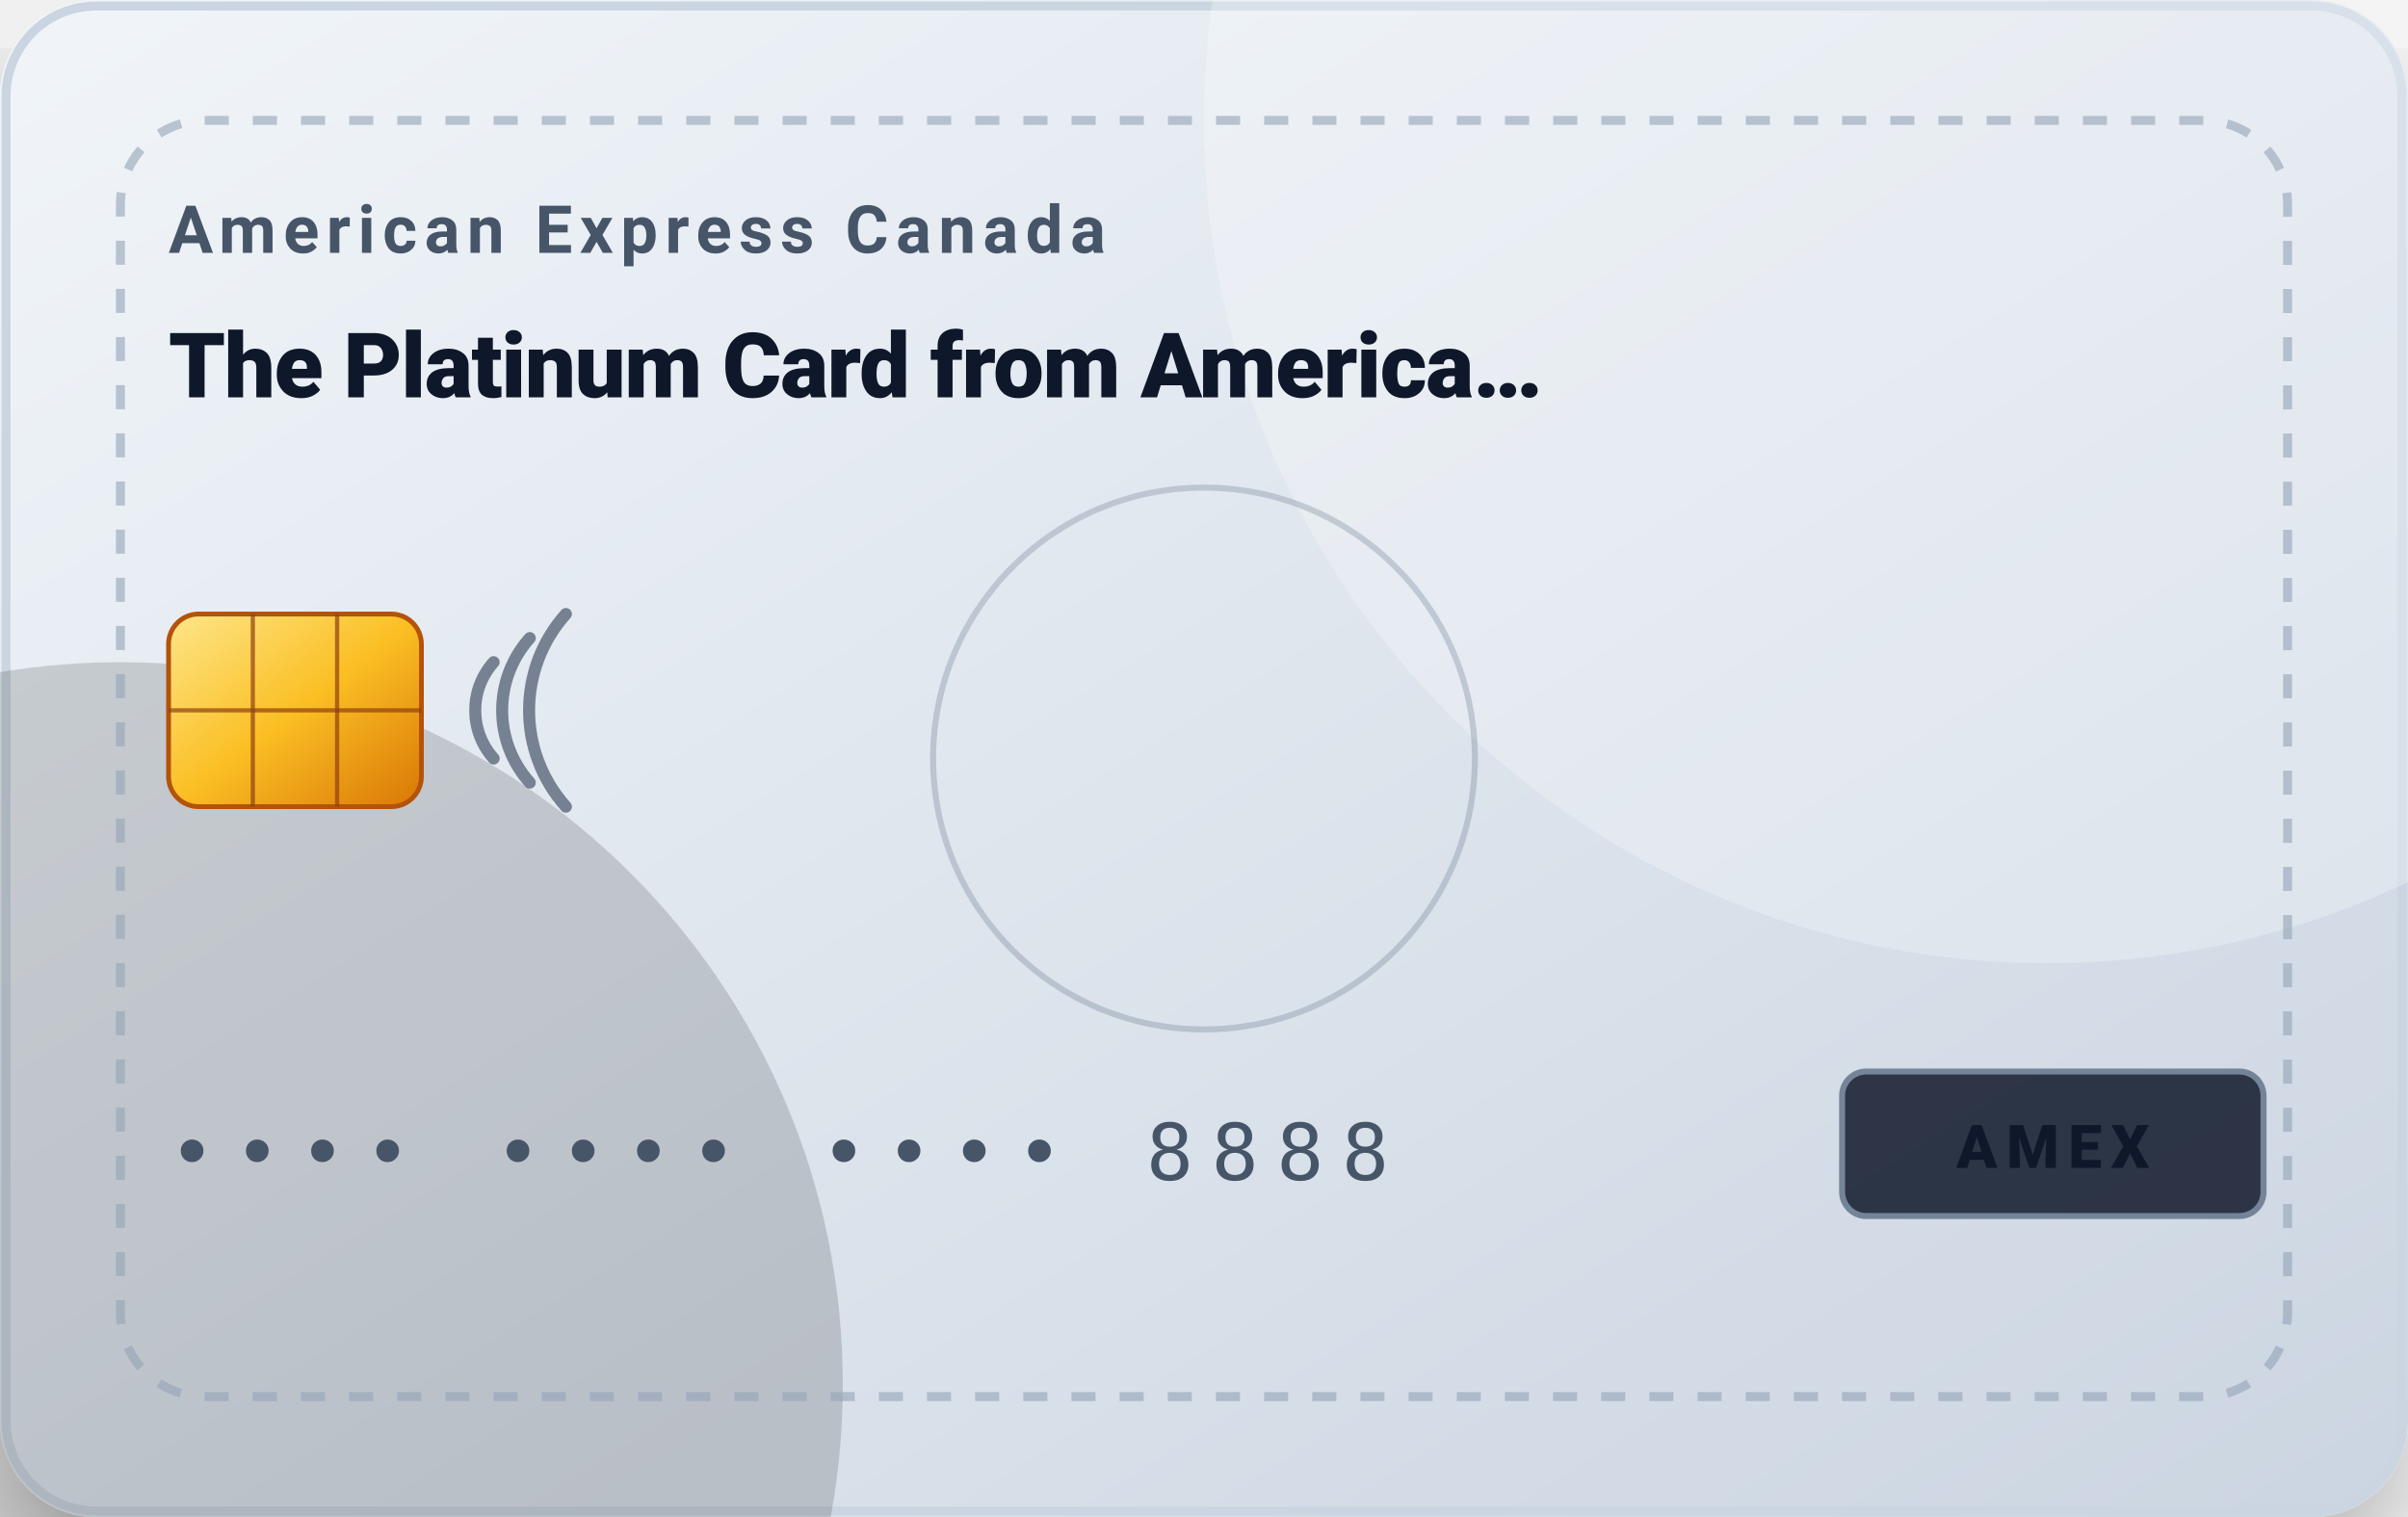
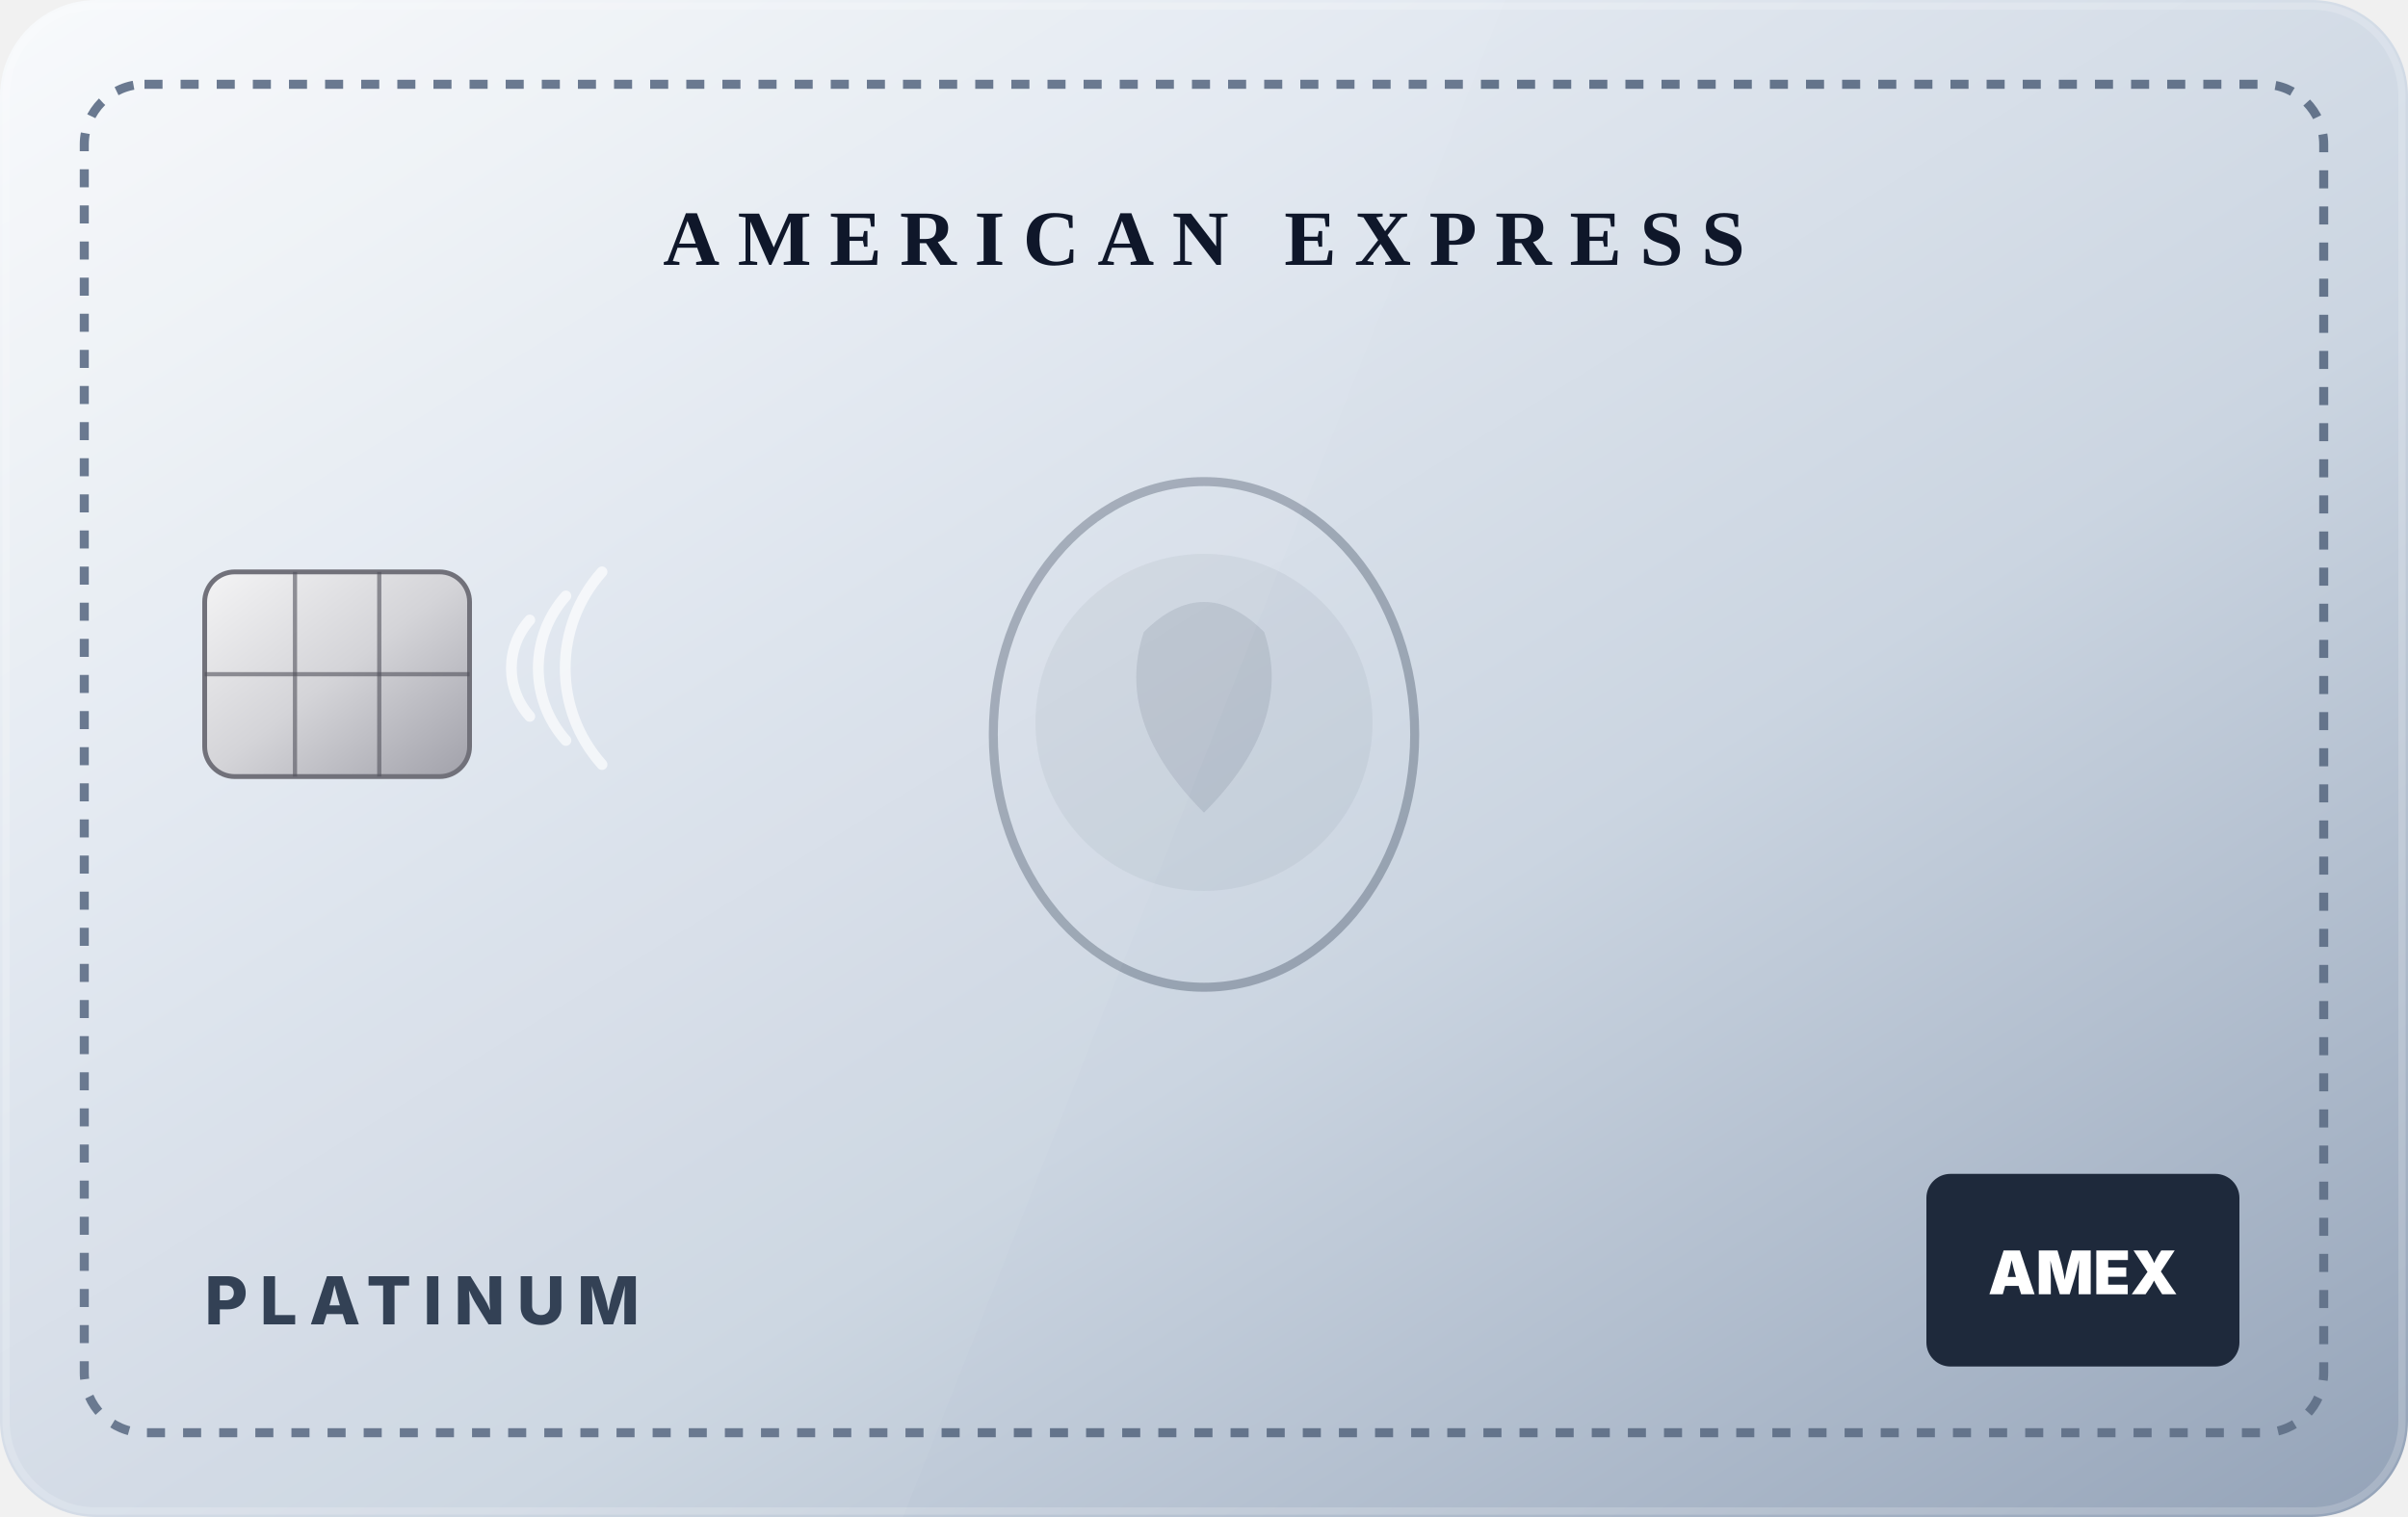
<svg xmlns="http://www.w3.org/2000/svg" viewBox="0 0 400 252" width="400" height="252">
  <defs>
-     <linearGradient id="cardBg-amex-platinum" x1="0%" y1="0%" x2="100%" y2="100%">
-       <stop offset="0%" stop-color="#f1f5f9" />
-       <stop offset="100%" stop-color="#cbd5e1" />
+     <linearGradient id="platBg" x1="0%" y1="0%" x2="100%" y2="100%">
+       <stop offset="0%" stop-color="#f8fafc" />
+       <stop offset="30%" stop-color="#e2e8f0" />
+       <stop offset="60%" stop-color="#cbd5e1" />
+       <stop offset="100%" stop-color="#94a3b8" />
    </linearGradient>
-     <linearGradient id="chipGrad" x1="0%" y1="0%" x2="100%" y2="100%">
+   </defs>
+   <rect width="400" height="252" rx="16" fill="url(#platBg)" />
+   <rect x="14" y="14" width="372" height="224" rx="10" fill="none" stroke="#64748b" stroke-width="1.5" stroke-dasharray="3 3" />
+   <g transform="translate(160, 80)" opacity="0.35">
+     <ellipse cx="40" cy="42" rx="35" ry="42" fill="none" stroke="#334155" stroke-width="1.5" />
+     <circle cx="40" cy="40" r="28" fill="#475569" opacity="0.2" />
+     <path d="M 30 25 Q 40 15 50 25 Q 55 40 40 55 Q 25 40 30 25 Z" fill="#334155" opacity="0.4" />
+   </g>
+   <rect width="398" height="250" x="1" y="1" rx="15" fill="none" stroke="rgba(255,255,255,0.18)" stroke-width="1.2" />
+   <path d="M 0 0 L 250 0 L 150 252 L 0 252 Z" fill="#ffffff" opacity="0.04" />
+   <g transform="translate(34, 95)">
+     <rect width="44" height="34" rx="5" fill="url(#chipSilver)" stroke="#71717a" stroke-width="0.8" />
+     <line x1="15" y1="0" x2="15" y2="34" stroke="#52525b" stroke-width="0.7" opacity="0.6" />
+     <line x1="29" y1="0" x2="29" y2="34" stroke="#52525b" stroke-width="0.7" opacity="0.6" />
+     <line x1="0" y1="17" x2="44" y2="17" stroke="#52525b" stroke-width="0.7" opacity="0.6" />
+   </g>
+   <g transform="translate(88, 103)" stroke="#ffffff" stroke-width="1.8" fill="none" stroke-linecap="round" opacity="0.65">
+     <path d="M 0 16 A 12 12 0 0 1 0 0" />
+     <path d="M 6 20 A 18 18 0 0 1 6 -4" />
+     <path d="M 12 24 A 24 24 0 0 1 12 -8" />
+   </g>
+   <text x="200" y="44" font-family="'Times New Roman', serif" font-size="13" font-weight="900" fill="#0f172a" letter-spacing="3" text-anchor="middle">AMERICAN EXPRESS</text>
+   <text x="34" y="220" font-family="-apple-system, sans-serif" font-size="11" font-weight="800" fill="#334155" letter-spacing="2">PLATINUM</text>
+   <g transform="translate(320, 195)">
+     <rect width="52" height="32" rx="4" fill="#1e293b" />
+     <text x="26" y="20" font-family="-apple-system, sans-serif" font-size="10" font-weight="900" fill="#ffffff" text-anchor="middle">AMEX</text>
+   </g>
+   <defs>
+     <linearGradient id="chipSilver" x1="0%" y1="0%" x2="100%" y2="100%">
+       <stop offset="0%" stop-color="#f4f4f5" />
+       <stop offset="50%" stop-color="#d4d4d8" />
+       <stop offset="100%" stop-color="#a1a1aa" />
+     </linearGradient>
+     <linearGradient id="chipGold" x1="0%" y1="0%" x2="100%" y2="100%">
      <stop offset="0%" stop-color="#fde68a" />
      <stop offset="50%" stop-color="#fbbf24" />
      <stop offset="100%" stop-color="#d97706" />
    </linearGradient>
-     <filter id="shadow" x="-5%" y="-5%" width="110%" height="110%">
-       <feDropShadow dx="0" dy="8" stdDeviation="12" flood-color="#000000" flood-opacity="0.35" />
-     </filter>
  </defs>
-   <rect width="400" height="252" rx="16" fill="url(#cardBg-amex-platinum)" filter="url(#shadow)" />
-   <rect width="398" height="250" x="1" y="1" rx="15" fill="none" stroke="#cbd5e1" stroke-width="1.5" />
-   <circle cx="340" cy="20" r="140" fill="white" opacity="0.25" />
-   <circle cx="20" cy="230" r="120" fill="black" opacity="0.15" />
-   <rect x="20" y="20" width="360" height="212" rx="14" fill="none" stroke="#94a3b8" stroke-width="1.5" stroke-dasharray="4 4" opacity="0.6" />
-   <circle cx="200" cy="126" r="45" fill="none" stroke="#64748b" stroke-width="1" opacity="0.3" />
-   <text x="28" y="42" font-family="-apple-system, BlinkMacSystemFont, 'Segoe UI', Roboto, sans-serif" font-size="11" font-weight="700" letter-spacing="1.2" fill="#475569" text-transform="uppercase">
-     American Express Canada
-   </text>
-   <text x="28" y="66" font-family="-apple-system, BlinkMacSystemFont, 'Segoe UI', Roboto, sans-serif" font-size="15" font-weight="800" letter-spacing="-0.2" fill="#0f172a">
-     The Platinum Card from America…
-   </text>
-   <g transform="translate(28, 102)">
-     <rect width="42" height="32" rx="5" fill="url(#chipGrad)" stroke="#b45309" stroke-width="0.8" />
-     <line x1="14" y1="0" x2="14" y2="32" stroke="#92400e" stroke-width="0.7" opacity="0.7" />
-     <line x1="28" y1="0" x2="28" y2="32" stroke="#92400e" stroke-width="0.7" opacity="0.7" />
-     <line x1="0" y1="16" x2="42" y2="16" stroke="#92400e" stroke-width="0.7" opacity="0.7" />
-   </g>
-   <g transform="translate(82, 110)" stroke="#475569" stroke-width="2" fill="none" stroke-linecap="round" opacity="0.7">
-     <path d="M 0 16 A 12 12 0 0 1 0 0" />
-     <path d="M 6 20 A 18 18 0 0 1 6 -4" />
-     <path d="M 12 24 A 24 24 0 0 1 12 -8" />
-   </g>
-   <text x="28" y="196" font-family="'SF Mono', Menlo, Monaco, Consolas, monospace" font-size="13" letter-spacing="3" fill="#475569">
-     •••• •••• •••• 8888
-   </text>
-   <g transform="translate(310, 192)">
-     <rect x="-4" y="-14" width="70" height="24" rx="4" fill="#0f172a" stroke="#64748b" stroke-width="1" opacity="0.85" />
-     <text x="31" y="2" font-family="-apple-system, BlinkMacSystemFont, 'Segoe UI', Roboto, sans-serif" font-size="10" font-weight="900" letter-spacing="1.5" fill="#0f172a" text-anchor="middle">
-       AMEX
-     </text>
-   </g>
</svg>
